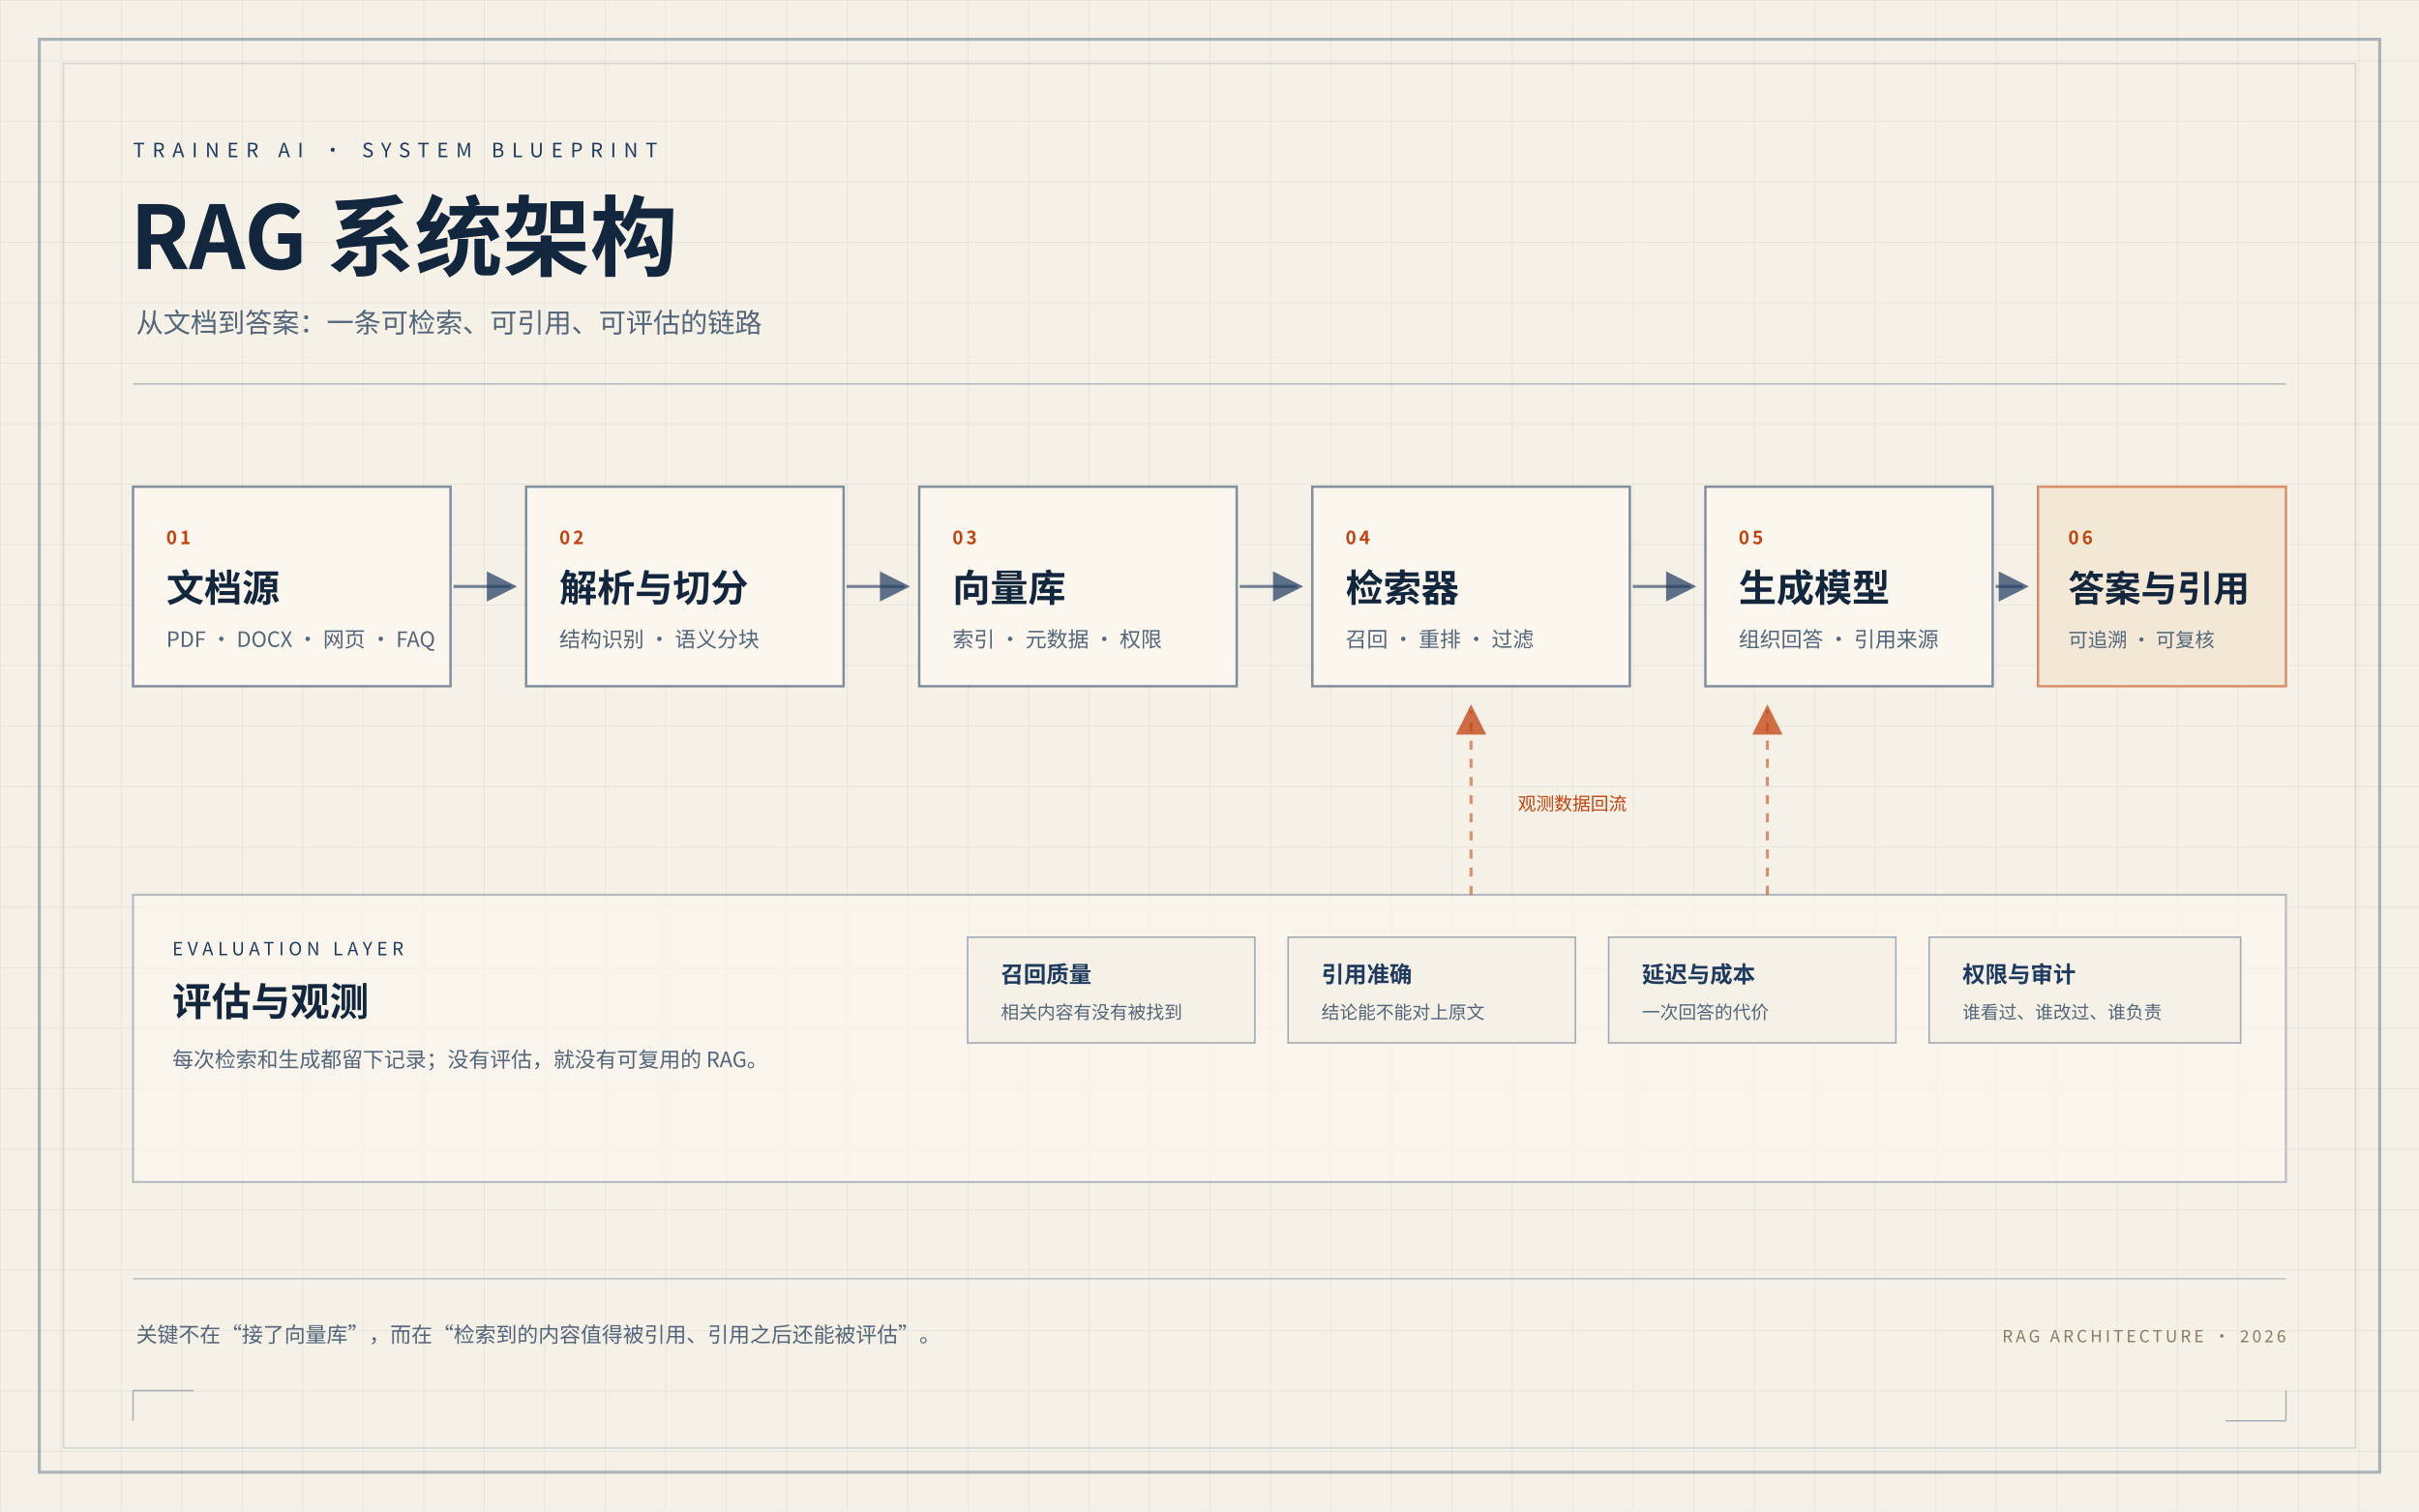
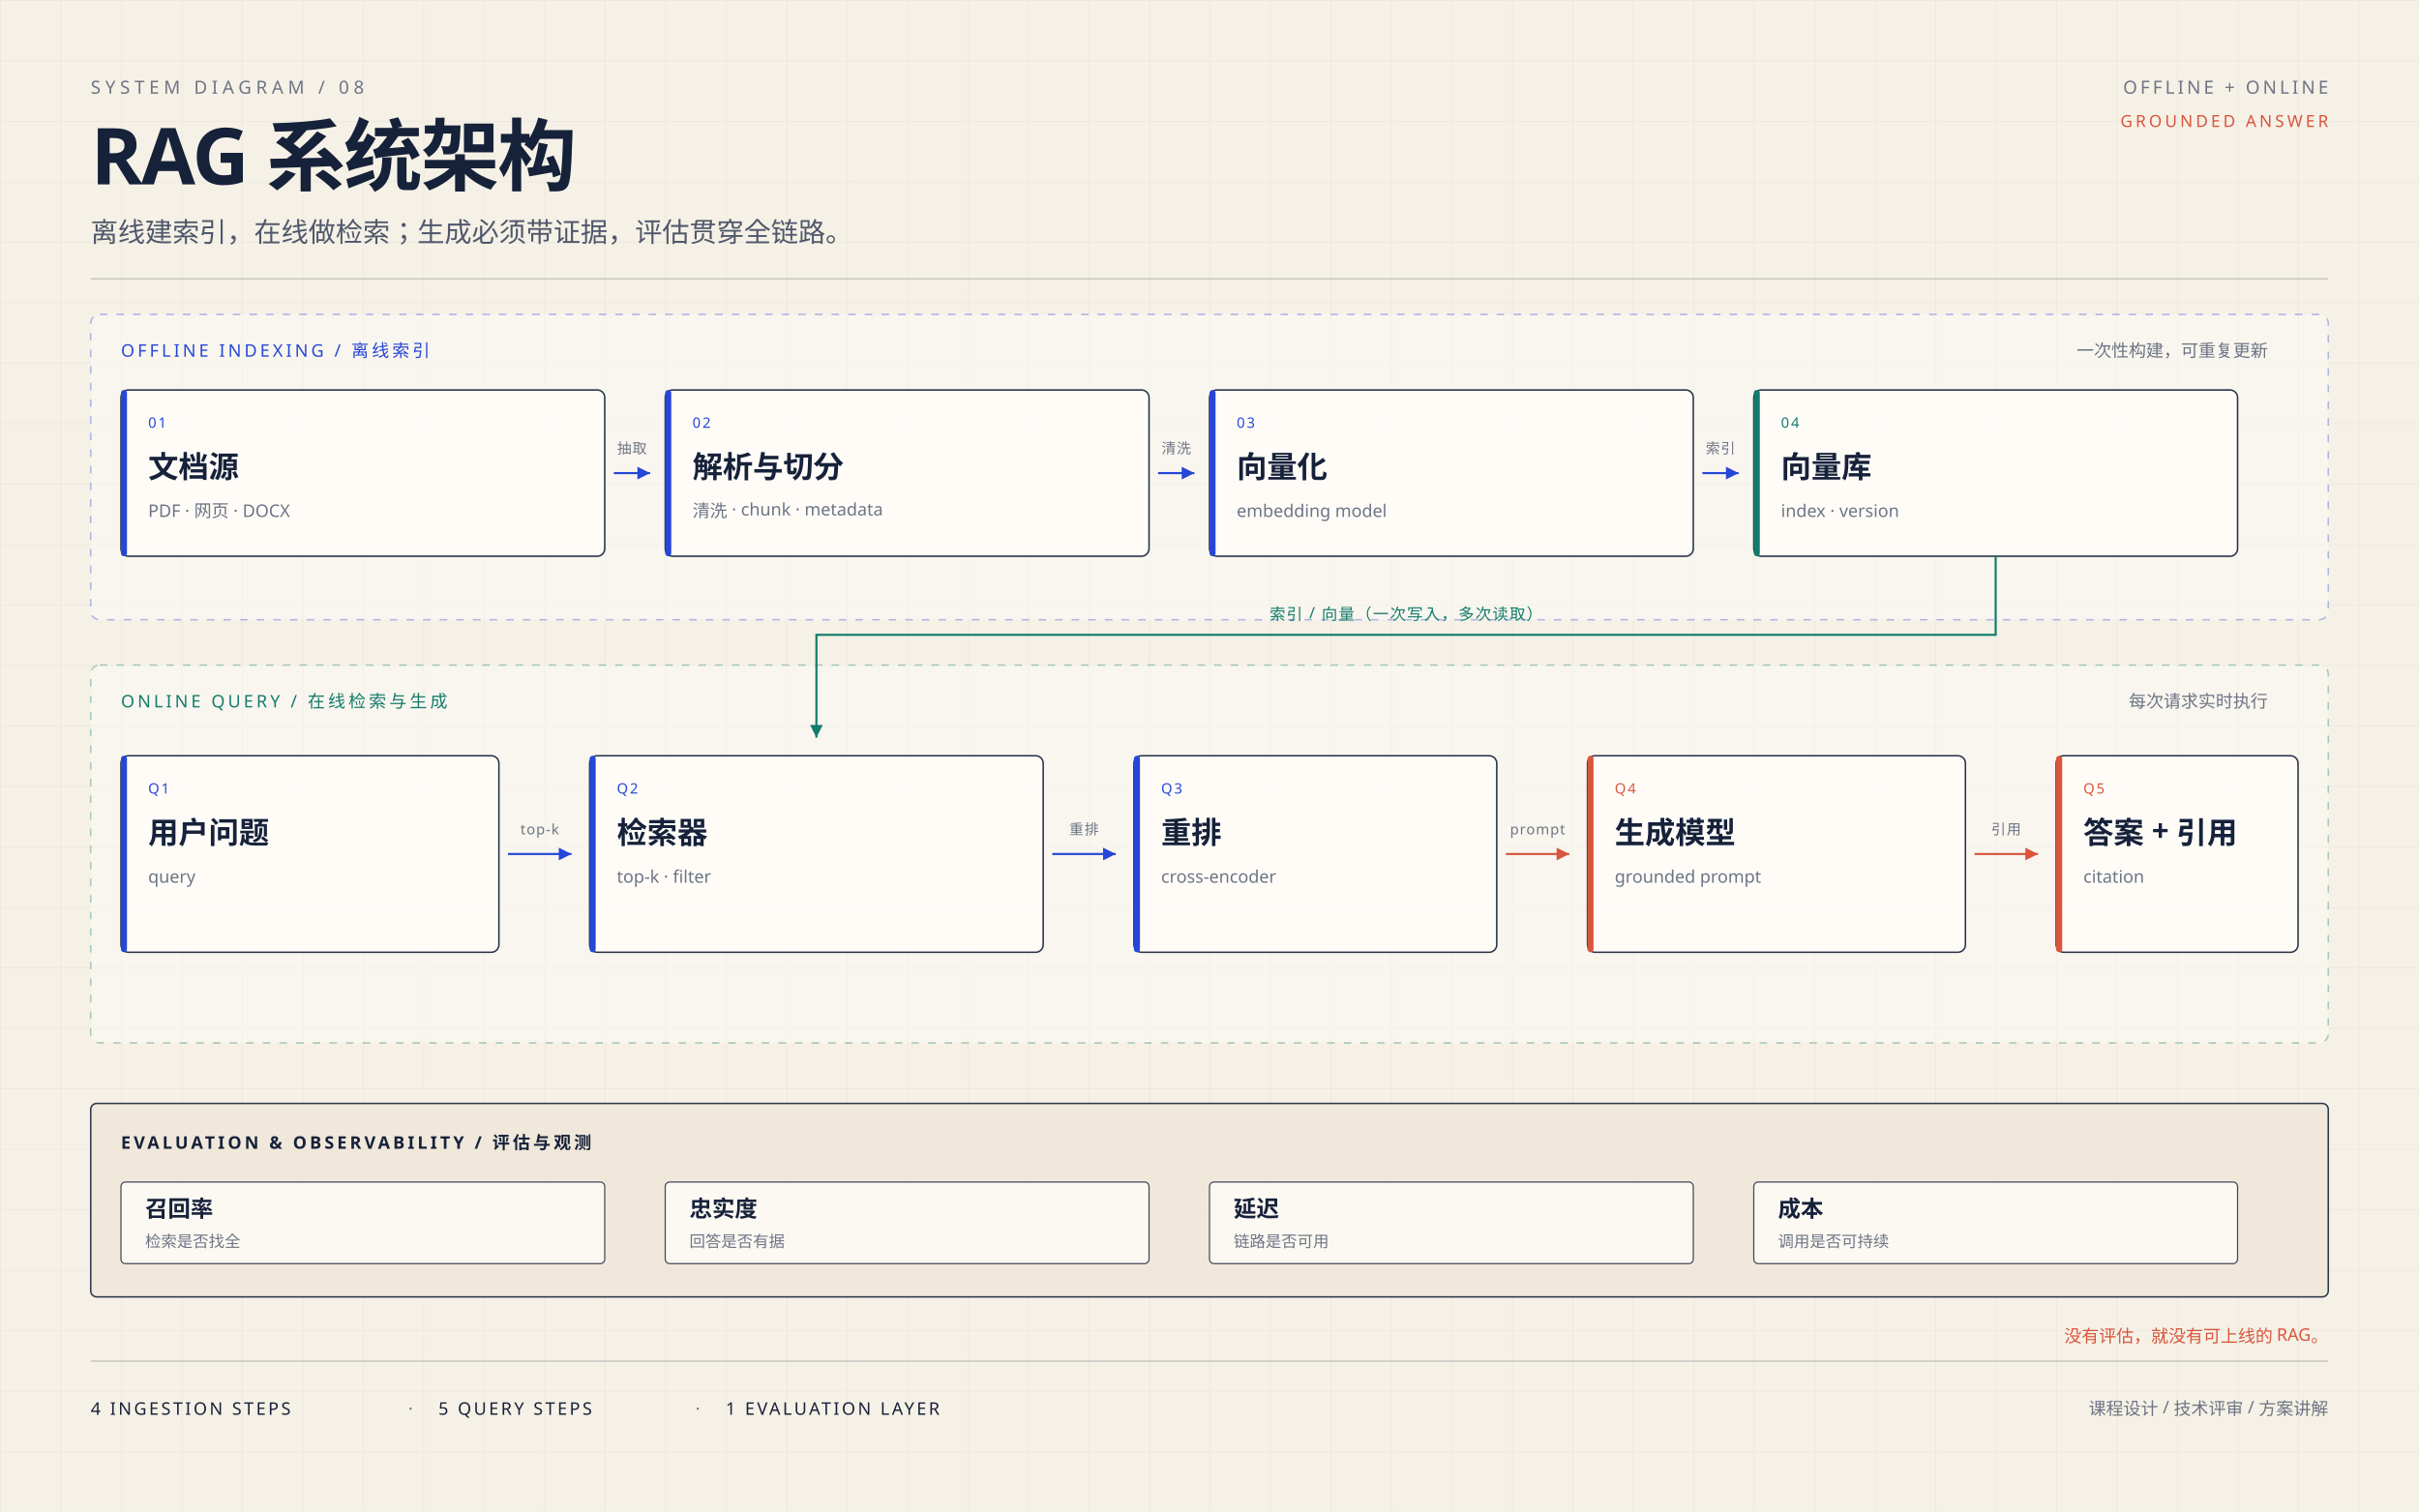
<svg xmlns="http://www.w3.org/2000/svg" width="1600" height="1000" viewBox="0 0 1600 1000">
  <defs>
    <pattern id="grid" width="40" height="40" patternUnits="userSpaceOnUse">
-       <path d="M 40 0 L 0 0 0 40" fill="none" stroke="#1E3A5F" stroke-opacity="0.08" stroke-width="1" />
+       <path d="M40 0H0V40" fill="none" stroke="#16213a" stroke-opacity="0.05" stroke-width="1" />
    </pattern>
-     <pattern id="hatch" width="8" height="8" patternUnits="userSpaceOnUse" patternTransform="rotate(45)">
-       <line x1="0" y1="0" x2="0" y2="8" stroke="#1E3A5F" stroke-opacity="0.08" stroke-width="1" />
-     </pattern>
-     <marker id="arrow" markerWidth="10" markerHeight="10" refX="8" refY="5" orient="auto">
-       <path d="M 0 0 L 10 5 L 0 10 z" fill="#1E3A5F" fill-opacity="0.7" />
+     <marker id="arrow-2646d6" markerWidth="8" markerHeight="8" refX="6" refY="3" orient="auto">
+       <path d="M0,0 L6,3 L0,6 z" fill="#2646d6" />
    </marker>
-     <marker id="arrowOrange" markerWidth="10" markerHeight="10" refX="8" refY="5" orient="auto">
-       <path d="M 0 0 L 10 5 L 0 10 z" fill="#C2410C" fill-opacity="0.75" />
+     <marker id="arrow-d9553c" markerWidth="8" markerHeight="8" refX="6" refY="3" orient="auto">
+       <path d="M0,0 L6,3 L0,6 z" fill="#d9553c" />
+     </marker>
+     <marker id="arrow-137c6b" markerWidth="8" markerHeight="8" refX="6" refY="3" orient="auto">
+       <path d="M0,0 L6,3 L0,6 z" fill="#137c6b" />
    </marker>
  </defs>
-   <rect width="1600" height="1000" fill="#F6F1E7" />
-   <rect width="1600" height="1000" fill="url(#grid)" />
-   <rect x="26" y="26" width="1548" height="948" fill="none" stroke="#1E3A5F" stroke-opacity="0.35" stroke-width="2" />
-   <rect x="42" y="42" width="1516" height="916" fill="none" stroke="#1E3A5F" stroke-opacity="0.16" stroke-width="1" />
-   <g font-family="Noto Sans CJK SC, PingFang SC, sans-serif">
-     <text x="88" y="104" fill="#1E3A5F" font-size="13" letter-spacing="5">TRAINER AI · SYSTEM BLUEPRINT</text>
-     <text x="86" y="178" fill="#12263D" font-size="58" font-weight="700">RAG 系统架构</text>
-     <text x="90" y="220" fill="#52657A" font-size="18">从文档到答案：一条可检索、可引用、可评估的链路</text>
-     <line x1="88" y1="254" x2="1512" y2="254" stroke="#1E3A5F" stroke-opacity="0.3" />
-     <g>
-       <rect x="88" y="322" width="210" height="132" fill="#FBF7EE" stroke="#1E3A5F" stroke-opacity="0.55" stroke-width="1.6" />
-       <text x="110" y="360" fill="#C2410C" font-size="12" font-weight="700" letter-spacing="2">01</text>
-       <text x="110" y="398" fill="#12263D" font-size="25" font-weight="700">文档源</text>
-       <text x="110" y="428" fill="#52657A" font-size="14">PDF · DOCX · 网页 · FAQ</text>
-       <rect x="348" y="322" width="210" height="132" fill="#FBF7EE" stroke="#1E3A5F" stroke-opacity="0.55" stroke-width="1.6" />
-       <text x="370" y="360" fill="#C2410C" font-size="12" font-weight="700" letter-spacing="2">02</text>
-       <text x="370" y="398" fill="#12263D" font-size="25" font-weight="700">解析与切分</text>
-       <text x="370" y="428" fill="#52657A" font-size="14">结构识别 · 语义分块</text>
-       <rect x="608" y="322" width="210" height="132" fill="#FBF7EE" stroke="#1E3A5F" stroke-opacity="0.55" stroke-width="1.6" />
-       <text x="630" y="360" fill="#C2410C" font-size="12" font-weight="700" letter-spacing="2">03</text>
-       <text x="630" y="398" fill="#12263D" font-size="25" font-weight="700">向量库</text>
-       <text x="630" y="428" fill="#52657A" font-size="14">索引 · 元数据 · 权限</text>
-       <rect x="868" y="322" width="210" height="132" fill="#FBF7EE" stroke="#1E3A5F" stroke-opacity="0.55" stroke-width="1.6" />
-       <text x="890" y="360" fill="#C2410C" font-size="12" font-weight="700" letter-spacing="2">04</text>
-       <text x="890" y="398" fill="#12263D" font-size="25" font-weight="700">检索器</text>
-       <text x="890" y="428" fill="#52657A" font-size="14">召回 · 重排 · 过滤</text>
-       <rect x="1128" y="322" width="190" height="132" fill="#FBF7EE" stroke="#1E3A5F" stroke-opacity="0.55" stroke-width="1.6" />
-       <text x="1150" y="360" fill="#C2410C" font-size="12" font-weight="700" letter-spacing="2">05</text>
-       <text x="1150" y="398" fill="#12263D" font-size="25" font-weight="700">生成模型</text>
-       <text x="1150" y="428" fill="#52657A" font-size="14">组织回答 · 引用来源</text>
-       <rect x="1348" y="322" width="164" height="132" fill="#F3E7D6" stroke="#C2410C" stroke-opacity="0.55" stroke-width="1.6" />
-       <text x="1368" y="360" fill="#C2410C" font-size="12" font-weight="700" letter-spacing="2">06</text>
-       <text x="1368" y="398" fill="#12263D" font-size="24" font-weight="700">答案与引用</text>
-       <text x="1368" y="428" fill="#52657A" font-size="13">可追溯 · 可复核</text>
-     </g>
-     <g stroke="#1E3A5F" stroke-opacity="0.6" stroke-width="2">
-       <line x1="300" y1="388" x2="338" y2="388" marker-end="url(#arrow)" />
-       <line x1="560" y1="388" x2="598" y2="388" marker-end="url(#arrow)" />
-       <line x1="820" y1="388" x2="858" y2="388" marker-end="url(#arrow)" />
-       <line x1="1080" y1="388" x2="1118" y2="388" marker-end="url(#arrow)" />
-       <line x1="1320" y1="388" x2="1338" y2="388" marker-end="url(#arrow)" />
-     </g>
-     <g>
-       <rect x="88" y="592" width="1424" height="190" fill="#FBF7EE" fill-opacity="0.7" stroke="#1E3A5F" stroke-opacity="0.3" stroke-width="1.4" />
-       <text x="114" y="632" fill="#1E3A5F" font-size="12" letter-spacing="3">EVALUATION LAYER</text>
-       <text x="114" y="672" fill="#12263D" font-size="26" font-weight="700">评估与观测</text>
-       <text x="114" y="706" fill="#52657A" font-size="14">每次检索和生成都留下记录；没有评估，就没有可复用的 RAG。</text>
-       <g>
-         <rect x="640" y="620" width="190" height="70" fill="#F6F1E7" stroke="#1E3A5F" stroke-opacity="0.4" />
-         <text x="662" y="650" fill="#1E3A5F" font-size="15" font-weight="600">召回质量</text>
-         <text x="662" y="674" fill="#52657A" font-size="12">相关内容有没有被找到</text>
-         <rect x="852" y="620" width="190" height="70" fill="#F6F1E7" stroke="#1E3A5F" stroke-opacity="0.4" />
-         <text x="874" y="650" fill="#1E3A5F" font-size="15" font-weight="600">引用准确</text>
-         <text x="874" y="674" fill="#52657A" font-size="12">结论能不能对上原文</text>
-         <rect x="1064" y="620" width="190" height="70" fill="#F6F1E7" stroke="#1E3A5F" stroke-opacity="0.4" />
-         <text x="1086" y="650" fill="#1E3A5F" font-size="15" font-weight="600">延迟与成本</text>
-         <text x="1086" y="674" fill="#52657A" font-size="12">一次回答的代价</text>
-         <rect x="1276" y="620" width="206" height="70" fill="#F6F1E7" stroke="#1E3A5F" stroke-opacity="0.4" />
-         <text x="1298" y="650" fill="#1E3A5F" font-size="15" font-weight="600">权限与审计</text>
-         <text x="1298" y="674" fill="#52657A" font-size="12">谁看过、谁改过、谁负责</text>
-       </g>
-       <line x1="973" y1="592" x2="973" y2="470" stroke="#C2410C" stroke-opacity="0.55" stroke-width="2" stroke-dasharray="6 6" marker-end="url(#arrowOrange)" />
-       <line x1="1169" y1="592" x2="1169" y2="470" stroke="#C2410C" stroke-opacity="0.55" stroke-width="2" stroke-dasharray="6 6" marker-end="url(#arrowOrange)" />
-       <text x="1004" y="536" fill="#C2410C" font-size="12">观测数据回流</text>
-     </g>
-     <g>
-       <line x1="88" y1="846" x2="1512" y2="846" stroke="#1E3A5F" stroke-opacity="0.25" />
-       <text x="90" y="888" fill="#52657A" font-size="14">关键不在“接了向量库”，而在“检索到的内容值得被引用、引用之后还能被评估”。</text>
-       <text x="1512" y="888" fill="#8A7A63" font-size="11" text-anchor="end" letter-spacing="2">RAG ARCHITECTURE · 2026</text>
-       <g fill="none" stroke="#1E3A5F" stroke-opacity="0.35">
-         <path d="M 88 920 h 40 M 88 920 v 20 M 1472 940 h 40 M 1512 920 v 20" />
-       </g>
-     </g>
-   </g>
+   <rect x="0" y="0" width="1600" height="1000" rx="0" fill="#f6f1e6" stroke="none" stroke-width="1" opacity="1.0" />
+   <rect x="0" y="0" width="1600" height="1000" rx="0" fill="url(#grid)" stroke="none" stroke-width="1" opacity="1.0" />
+   <text x="60" y="62" font-family="SF Mono" font-size="12" font-weight="400" fill="#6c7484" text-anchor="start" letter-spacing="3" opacity="1.0">SYSTEM DIAGRAM / 08</text>
+   <text x="60" y="122" font-family="PingFang SC" font-size="52" font-weight="600" fill="#16213a" text-anchor="start" letter-spacing="-1" opacity="1.0">RAG 系统架构</text>
+   <text x="60" y="160" font-family="PingFang SC" font-size="18" font-weight="400" fill="#4f586b" text-anchor="start" opacity="1.0">离线建索引，在线做检索；生成必须带证据，评估贯穿全链路。</text>
+   <text x="1540" y="62" font-family="SF Mono" font-size="12" font-weight="400" fill="#6c7484" text-anchor="end" letter-spacing="2" opacity="1.0">OFFLINE + ONLINE</text>
+   <text x="1540" y="84" font-family="SF Mono" font-size="11" font-weight="500" fill="#d9553c" text-anchor="end" letter-spacing="2" opacity="1.0">GROUNDED ANSWER</text>
+   <rect x="60" y="184" width="1480" height="1" rx="0" fill="#16213a" stroke="none" stroke-width="1" opacity="0.2" />
+   <rect x="60" y="208" width="1480" height="202" rx="6" fill="#ffffff" stroke="#2646d6" stroke-width="1" opacity="0.35" stroke-dasharray="5 6" />
+   <text x="80" y="236" font-family="SF Mono" font-size="11.5" font-weight="500" fill="#2646d6" text-anchor="start" letter-spacing="2" opacity="1.0">OFFLINE INDEXING / 离线索引</text>
+   <text x="1500" y="236" font-family="PingFang SC" font-size="11.5" font-weight="400" fill="#6c7484" text-anchor="end" opacity="1.0">一次性构建，可重复更新</text>
+   <rect x="80" y="258" width="320" height="110" rx="5" fill="#fffdf8" stroke="#16213a" stroke-width="1" opacity="0.92" />
+   <rect x="80" y="258" width="4" height="110" rx="2" fill="#2646d6" stroke="none" stroke-width="1" opacity="1.0" />
+   <text x="98" y="283" font-family="SF Mono" font-size="9.5" font-weight="500" fill="#2646d6" text-anchor="start" letter-spacing="1.2" opacity="1.0">01</text>
+   <text x="98" y="316" font-family="PingFang SC" font-size="20" font-weight="600" fill="#16213a" text-anchor="start" opacity="1.0">文档源</text>
+   <text x="98" y="342" font-family="PingFang SC" font-size="11.5" font-weight="400" fill="#6c7484" text-anchor="start" opacity="1.0">PDF · 网页 · DOCX</text>
+   <rect x="440" y="258" width="320" height="110" rx="5" fill="#fffdf8" stroke="#16213a" stroke-width="1" opacity="0.92" />
+   <rect x="440" y="258" width="4" height="110" rx="2" fill="#2646d6" stroke="none" stroke-width="1" opacity="1.0" />
+   <text x="458" y="283" font-family="SF Mono" font-size="9.5" font-weight="500" fill="#2646d6" text-anchor="start" letter-spacing="1.2" opacity="1.0">02</text>
+   <text x="458" y="316" font-family="PingFang SC" font-size="20" font-weight="600" fill="#16213a" text-anchor="start" opacity="1.0">解析与切分</text>
+   <text x="458" y="342" font-family="PingFang SC" font-size="11.5" font-weight="400" fill="#6c7484" text-anchor="start" opacity="1.0">清洗 · chunk · metadata</text>
+   <rect x="800" y="258" width="320" height="110" rx="5" fill="#fffdf8" stroke="#16213a" stroke-width="1" opacity="0.92" />
+   <rect x="800" y="258" width="4" height="110" rx="2" fill="#2646d6" stroke="none" stroke-width="1" opacity="1.0" />
+   <text x="818" y="283" font-family="SF Mono" font-size="9.5" font-weight="500" fill="#2646d6" text-anchor="start" letter-spacing="1.2" opacity="1.0">03</text>
+   <text x="818" y="316" font-family="PingFang SC" font-size="20" font-weight="600" fill="#16213a" text-anchor="start" opacity="1.0">向量化</text>
+   <text x="818" y="342" font-family="PingFang SC" font-size="11.5" font-weight="400" fill="#6c7484" text-anchor="start" opacity="1.0">embedding model</text>
+   <rect x="1160" y="258" width="320" height="110" rx="5" fill="#fffdf8" stroke="#16213a" stroke-width="1" opacity="0.92" />
+   <rect x="1160" y="258" width="4" height="110" rx="2" fill="#137c6b" stroke="none" stroke-width="1" opacity="1.0" />
+   <text x="1178" y="283" font-family="SF Mono" font-size="9.5" font-weight="500" fill="#137c6b" text-anchor="start" letter-spacing="1.2" opacity="1.0">04</text>
+   <text x="1178" y="316" font-family="PingFang SC" font-size="20" font-weight="600" fill="#16213a" text-anchor="start" opacity="1.0">向量库</text>
+   <text x="1178" y="342" font-family="PingFang SC" font-size="11.5" font-weight="400" fill="#6c7484" text-anchor="start" opacity="1.0">index · version</text>
+   <line x1="406" y1="313" x2="430" y2="313" stroke="#2646d6" stroke-width="1.4" marker-end="url(#arrow-2646d6)" />
+   <text x="418" y="300" font-family="SF Mono" font-size="9.5" font-weight="400" fill="#6c7484" text-anchor="middle" letter-spacing="0.6" opacity="1.0">抽取</text>
+   <line x1="766" y1="313" x2="790" y2="313" stroke="#2646d6" stroke-width="1.4" marker-end="url(#arrow-2646d6)" />
+   <text x="778" y="300" font-family="SF Mono" font-size="9.5" font-weight="400" fill="#6c7484" text-anchor="middle" letter-spacing="0.6" opacity="1.0">清洗</text>
+   <line x1="1126" y1="313" x2="1150" y2="313" stroke="#2646d6" stroke-width="1.4" marker-end="url(#arrow-2646d6)" />
+   <text x="1138" y="300" font-family="SF Mono" font-size="9.5" font-weight="400" fill="#6c7484" text-anchor="middle" letter-spacing="0.6" opacity="1.0">索引</text>
+   <rect x="60" y="440" width="1480" height="250" rx="6" fill="#ffffff" stroke="#137c6b" stroke-width="1" opacity="0.35" stroke-dasharray="5 6" />
+   <text x="80" y="468" font-family="SF Mono" font-size="11.5" font-weight="500" fill="#137c6b" text-anchor="start" letter-spacing="2" opacity="1.0">ONLINE QUERY / 在线检索与生成</text>
+   <text x="1500" y="468" font-family="PingFang SC" font-size="11.5" font-weight="400" fill="#6c7484" text-anchor="end" opacity="1.0">每次请求实时执行</text>
+   <rect x="80" y="500" width="250" height="130" rx="5" fill="#fffdf8" stroke="#16213a" stroke-width="1" opacity="0.92" />
+   <rect x="80" y="500" width="4" height="130" rx="2" fill="#2646d6" stroke="none" stroke-width="1" opacity="1.0" />
+   <text x="98" y="525" font-family="SF Mono" font-size="9.5" font-weight="500" fill="#2646d6" text-anchor="start" letter-spacing="1.2" opacity="1.0">Q1</text>
+   <text x="98" y="558" font-family="PingFang SC" font-size="20" font-weight="600" fill="#16213a" text-anchor="start" opacity="1.0">用户问题</text>
+   <text x="98" y="584" font-family="PingFang SC" font-size="11.5" font-weight="400" fill="#6c7484" text-anchor="start" opacity="1.0">query</text>
+   <rect x="390" y="500" width="300" height="130" rx="5" fill="#fffdf8" stroke="#16213a" stroke-width="1" opacity="0.92" />
+   <rect x="390" y="500" width="4" height="130" rx="2" fill="#2646d6" stroke="none" stroke-width="1" opacity="1.0" />
+   <text x="408" y="525" font-family="SF Mono" font-size="9.5" font-weight="500" fill="#2646d6" text-anchor="start" letter-spacing="1.2" opacity="1.0">Q2</text>
+   <text x="408" y="558" font-family="PingFang SC" font-size="20" font-weight="600" fill="#16213a" text-anchor="start" opacity="1.0">检索器</text>
+   <text x="408" y="584" font-family="PingFang SC" font-size="11.5" font-weight="400" fill="#6c7484" text-anchor="start" opacity="1.0">top-k · filter</text>
+   <rect x="750" y="500" width="240" height="130" rx="5" fill="#fffdf8" stroke="#16213a" stroke-width="1" opacity="0.92" />
+   <rect x="750" y="500" width="4" height="130" rx="2" fill="#2646d6" stroke="none" stroke-width="1" opacity="1.0" />
+   <text x="768" y="525" font-family="SF Mono" font-size="9.5" font-weight="500" fill="#2646d6" text-anchor="start" letter-spacing="1.2" opacity="1.0">Q3</text>
+   <text x="768" y="558" font-family="PingFang SC" font-size="20" font-weight="600" fill="#16213a" text-anchor="start" opacity="1.0">重排</text>
+   <text x="768" y="584" font-family="PingFang SC" font-size="11.5" font-weight="400" fill="#6c7484" text-anchor="start" opacity="1.0">cross-encoder</text>
+   <rect x="1050" y="500" width="250" height="130" rx="5" fill="#fffdf8" stroke="#16213a" stroke-width="1" opacity="0.92" />
+   <rect x="1050" y="500" width="4" height="130" rx="2" fill="#d9553c" stroke="none" stroke-width="1" opacity="1.0" />
+   <text x="1068" y="525" font-family="SF Mono" font-size="9.5" font-weight="500" fill="#d9553c" text-anchor="start" letter-spacing="1.2" opacity="1.0">Q4</text>
+   <text x="1068" y="558" font-family="PingFang SC" font-size="20" font-weight="600" fill="#16213a" text-anchor="start" opacity="1.0">生成模型</text>
+   <text x="1068" y="584" font-family="PingFang SC" font-size="11.5" font-weight="400" fill="#6c7484" text-anchor="start" opacity="1.0">grounded prompt</text>
+   <rect x="1360" y="500" width="160" height="130" rx="5" fill="#fffdf8" stroke="#16213a" stroke-width="1" opacity="0.92" />
+   <rect x="1360" y="500" width="4" height="130" rx="2" fill="#d9553c" stroke="none" stroke-width="1" opacity="1.0" />
+   <text x="1378" y="525" font-family="SF Mono" font-size="9.5" font-weight="500" fill="#d9553c" text-anchor="start" letter-spacing="1.2" opacity="1.0">Q5</text>
+   <text x="1378" y="558" font-family="PingFang SC" font-size="20" font-weight="600" fill="#16213a" text-anchor="start" opacity="1.0">答案 + 引用</text>
+   <text x="1378" y="584" font-family="PingFang SC" font-size="11.5" font-weight="400" fill="#6c7484" text-anchor="start" opacity="1.0">citation</text>
+   <line x1="336" y1="565" x2="378" y2="565" stroke="#2646d6" stroke-width="1.4" marker-end="url(#arrow-2646d6)" />
+   <line x1="696" y1="565" x2="738" y2="565" stroke="#2646d6" stroke-width="1.4" marker-end="url(#arrow-2646d6)" />
+   <line x1="996" y1="565" x2="1038" y2="565" stroke="#d9553c" stroke-width="1.4" marker-end="url(#arrow-d9553c)" />
+   <line x1="1306" y1="565" x2="1348" y2="565" stroke="#d9553c" stroke-width="1.4" marker-end="url(#arrow-d9553c)" />
+   <text x="357" y="552" font-family="SF Mono" font-size="9.5" font-weight="400" fill="#6c7484" text-anchor="middle" letter-spacing="0.6" opacity="1.0">top-k</text>
+   <text x="717" y="552" font-family="SF Mono" font-size="9.5" font-weight="400" fill="#6c7484" text-anchor="middle" letter-spacing="0.6" opacity="1.0">重排</text>
+   <text x="1017" y="552" font-family="SF Mono" font-size="9.5" font-weight="400" fill="#6c7484" text-anchor="middle" letter-spacing="0.6" opacity="1.0">prompt</text>
+   <text x="1327" y="552" font-family="SF Mono" font-size="9.5" font-weight="400" fill="#6c7484" text-anchor="middle" letter-spacing="0.6" opacity="1.0">引用</text>
+   <path d="M1320 368 L1320 420 L540 420 L540 488" fill="none" stroke="#137c6b" stroke-width="1.4" marker-end="url(#arrow-137c6b)" />
+   <text x="930" y="410" font-family="SF Mono" font-size="10.5" font-weight="500" fill="#137c6b" text-anchor="middle" letter-spacing="0.8" opacity="1.0">索引 / 向量（一次写入，多次读取）</text>
+   <rect x="60" y="730" width="1480" height="128" rx="4" fill="#efe7d8" stroke="#16213a" stroke-width="1" opacity="0.9" />
+   <text x="80" y="760" font-family="SF Mono" font-size="11.5" font-weight="600" fill="#16213a" text-anchor="start" letter-spacing="2" opacity="1.0">EVALUATION &amp; OBSERVABILITY / 评估与观测</text>
+   <rect x="80" y="782" width="320" height="54" rx="3" fill="#fffdf8" stroke="#16213a" stroke-width="0.8" opacity="0.8" />
+   <text x="96" y="805" font-family="PingFang SC" font-size="15" font-weight="600" fill="#16213a" text-anchor="start" opacity="1.0">召回率</text>
+   <text x="96" y="825" font-family="PingFang SC" font-size="10.5" font-weight="400" fill="#6c7484" text-anchor="start" opacity="1.0">检索是否找全</text>
+   <rect x="440" y="782" width="320" height="54" rx="3" fill="#fffdf8" stroke="#16213a" stroke-width="0.8" opacity="0.8" />
+   <text x="456" y="805" font-family="PingFang SC" font-size="15" font-weight="600" fill="#16213a" text-anchor="start" opacity="1.0">忠实度</text>
+   <text x="456" y="825" font-family="PingFang SC" font-size="10.5" font-weight="400" fill="#6c7484" text-anchor="start" opacity="1.0">回答是否有据</text>
+   <rect x="800" y="782" width="320" height="54" rx="3" fill="#fffdf8" stroke="#16213a" stroke-width="0.8" opacity="0.8" />
+   <text x="816" y="805" font-family="PingFang SC" font-size="15" font-weight="600" fill="#16213a" text-anchor="start" opacity="1.0">延迟</text>
+   <text x="816" y="825" font-family="PingFang SC" font-size="10.5" font-weight="400" fill="#6c7484" text-anchor="start" opacity="1.0">链路是否可用</text>
+   <rect x="1160" y="782" width="320" height="54" rx="3" fill="#fffdf8" stroke="#16213a" stroke-width="0.8" opacity="0.8" />
+   <text x="1176" y="805" font-family="PingFang SC" font-size="15" font-weight="600" fill="#16213a" text-anchor="start" opacity="1.0">成本</text>
+   <text x="1176" y="825" font-family="PingFang SC" font-size="10.5" font-weight="400" fill="#6c7484" text-anchor="start" opacity="1.0">调用是否可持续</text>
+   <text x="1540" y="888" font-family="PingFang SC" font-size="11.5" font-weight="500" fill="#d9553c" text-anchor="end" opacity="1.0">没有评估，就没有可上线的 RAG。</text>
+   <rect x="60" y="900" width="1480" height="1" rx="0" fill="#16213a" stroke="none" stroke-width="1" opacity="0.2" />
+   <text x="60" y="936" font-family="SF Mono" font-size="11.5" font-weight="500" fill="#16213a" text-anchor="start" letter-spacing="1.6" opacity="1.0">4 INGESTION STEPS</text>
+   <text x="270" y="936" font-family="PingFang SC" font-size="11.5" font-weight="400" fill="#6c7484" text-anchor="start" opacity="1.0">·</text>
+   <text x="290" y="936" font-family="SF Mono" font-size="11.5" font-weight="500" fill="#16213a" text-anchor="start" letter-spacing="1.6" opacity="1.0">5 QUERY STEPS</text>
+   <text x="460" y="936" font-family="PingFang SC" font-size="11.5" font-weight="400" fill="#6c7484" text-anchor="start" opacity="1.0">·</text>
+   <text x="480" y="936" font-family="SF Mono" font-size="11.5" font-weight="500" fill="#16213a" text-anchor="start" letter-spacing="1.6" opacity="1.0">1 EVALUATION LAYER</text>
+   <text x="1540" y="936" font-family="PingFang SC" font-size="11.5" font-weight="400" fill="#6c7484" text-anchor="end" opacity="1.0">课程设计 / 技术评审 / 方案讲解</text>
</svg>
